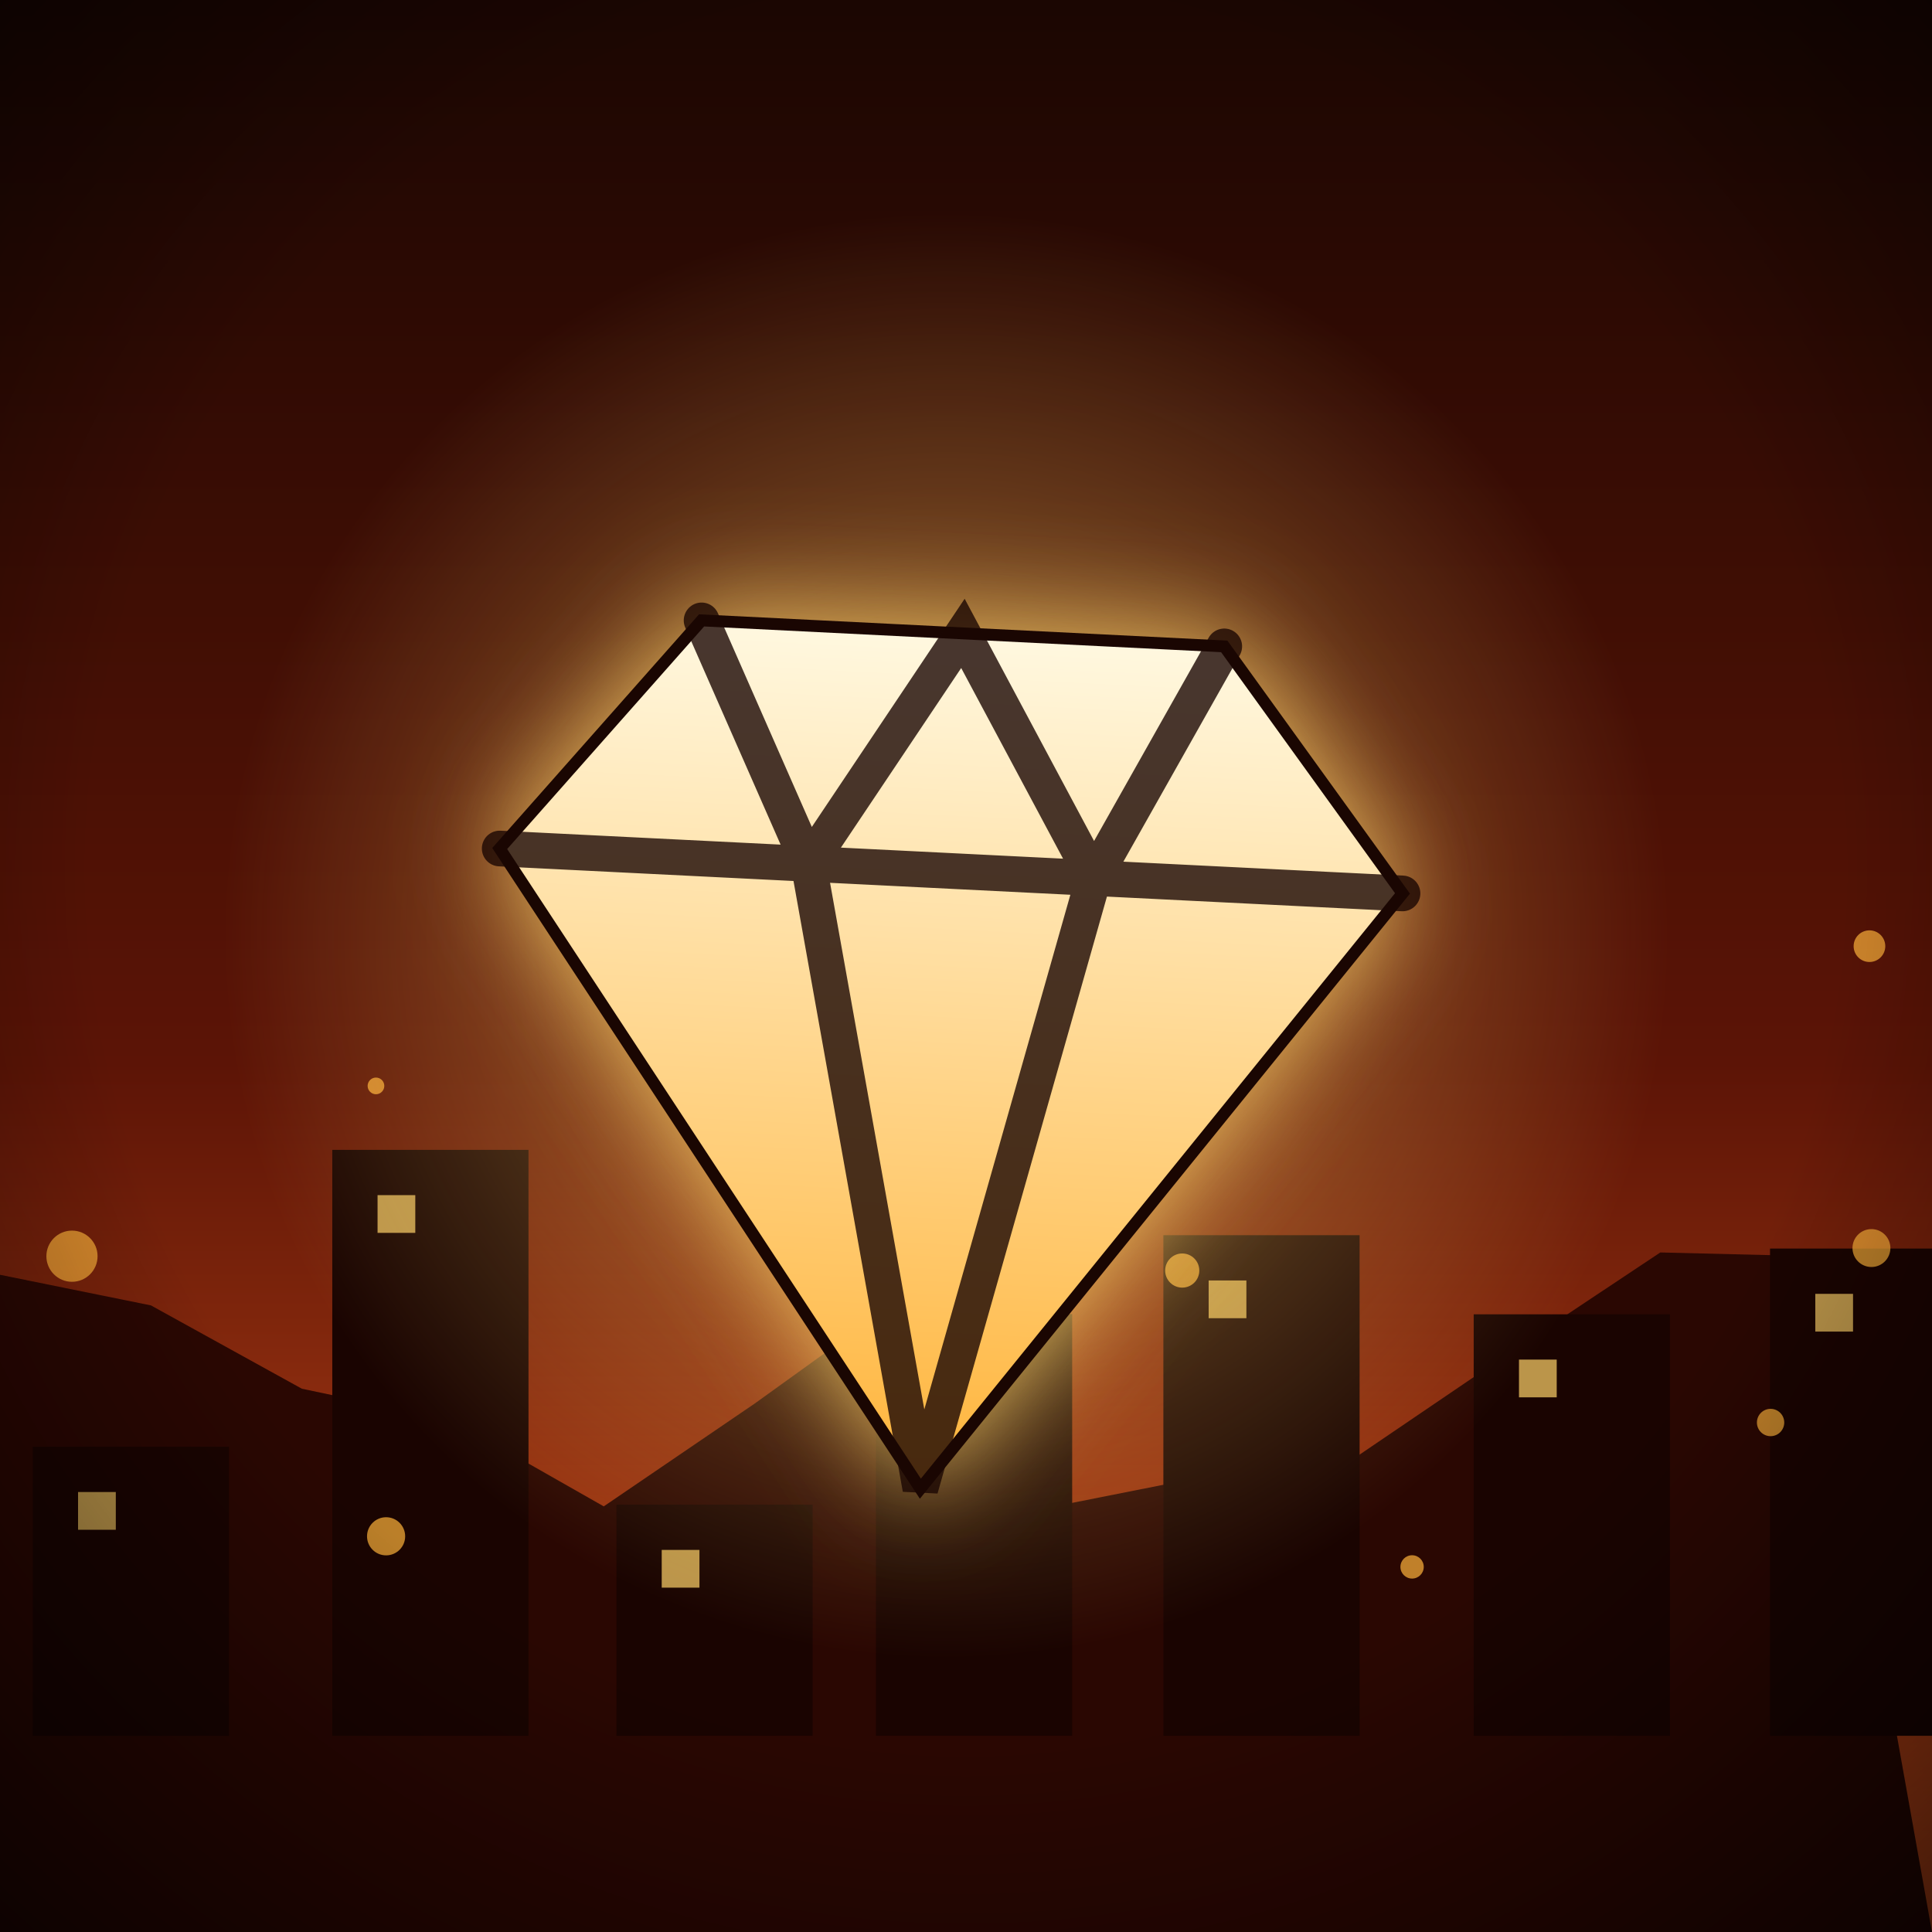
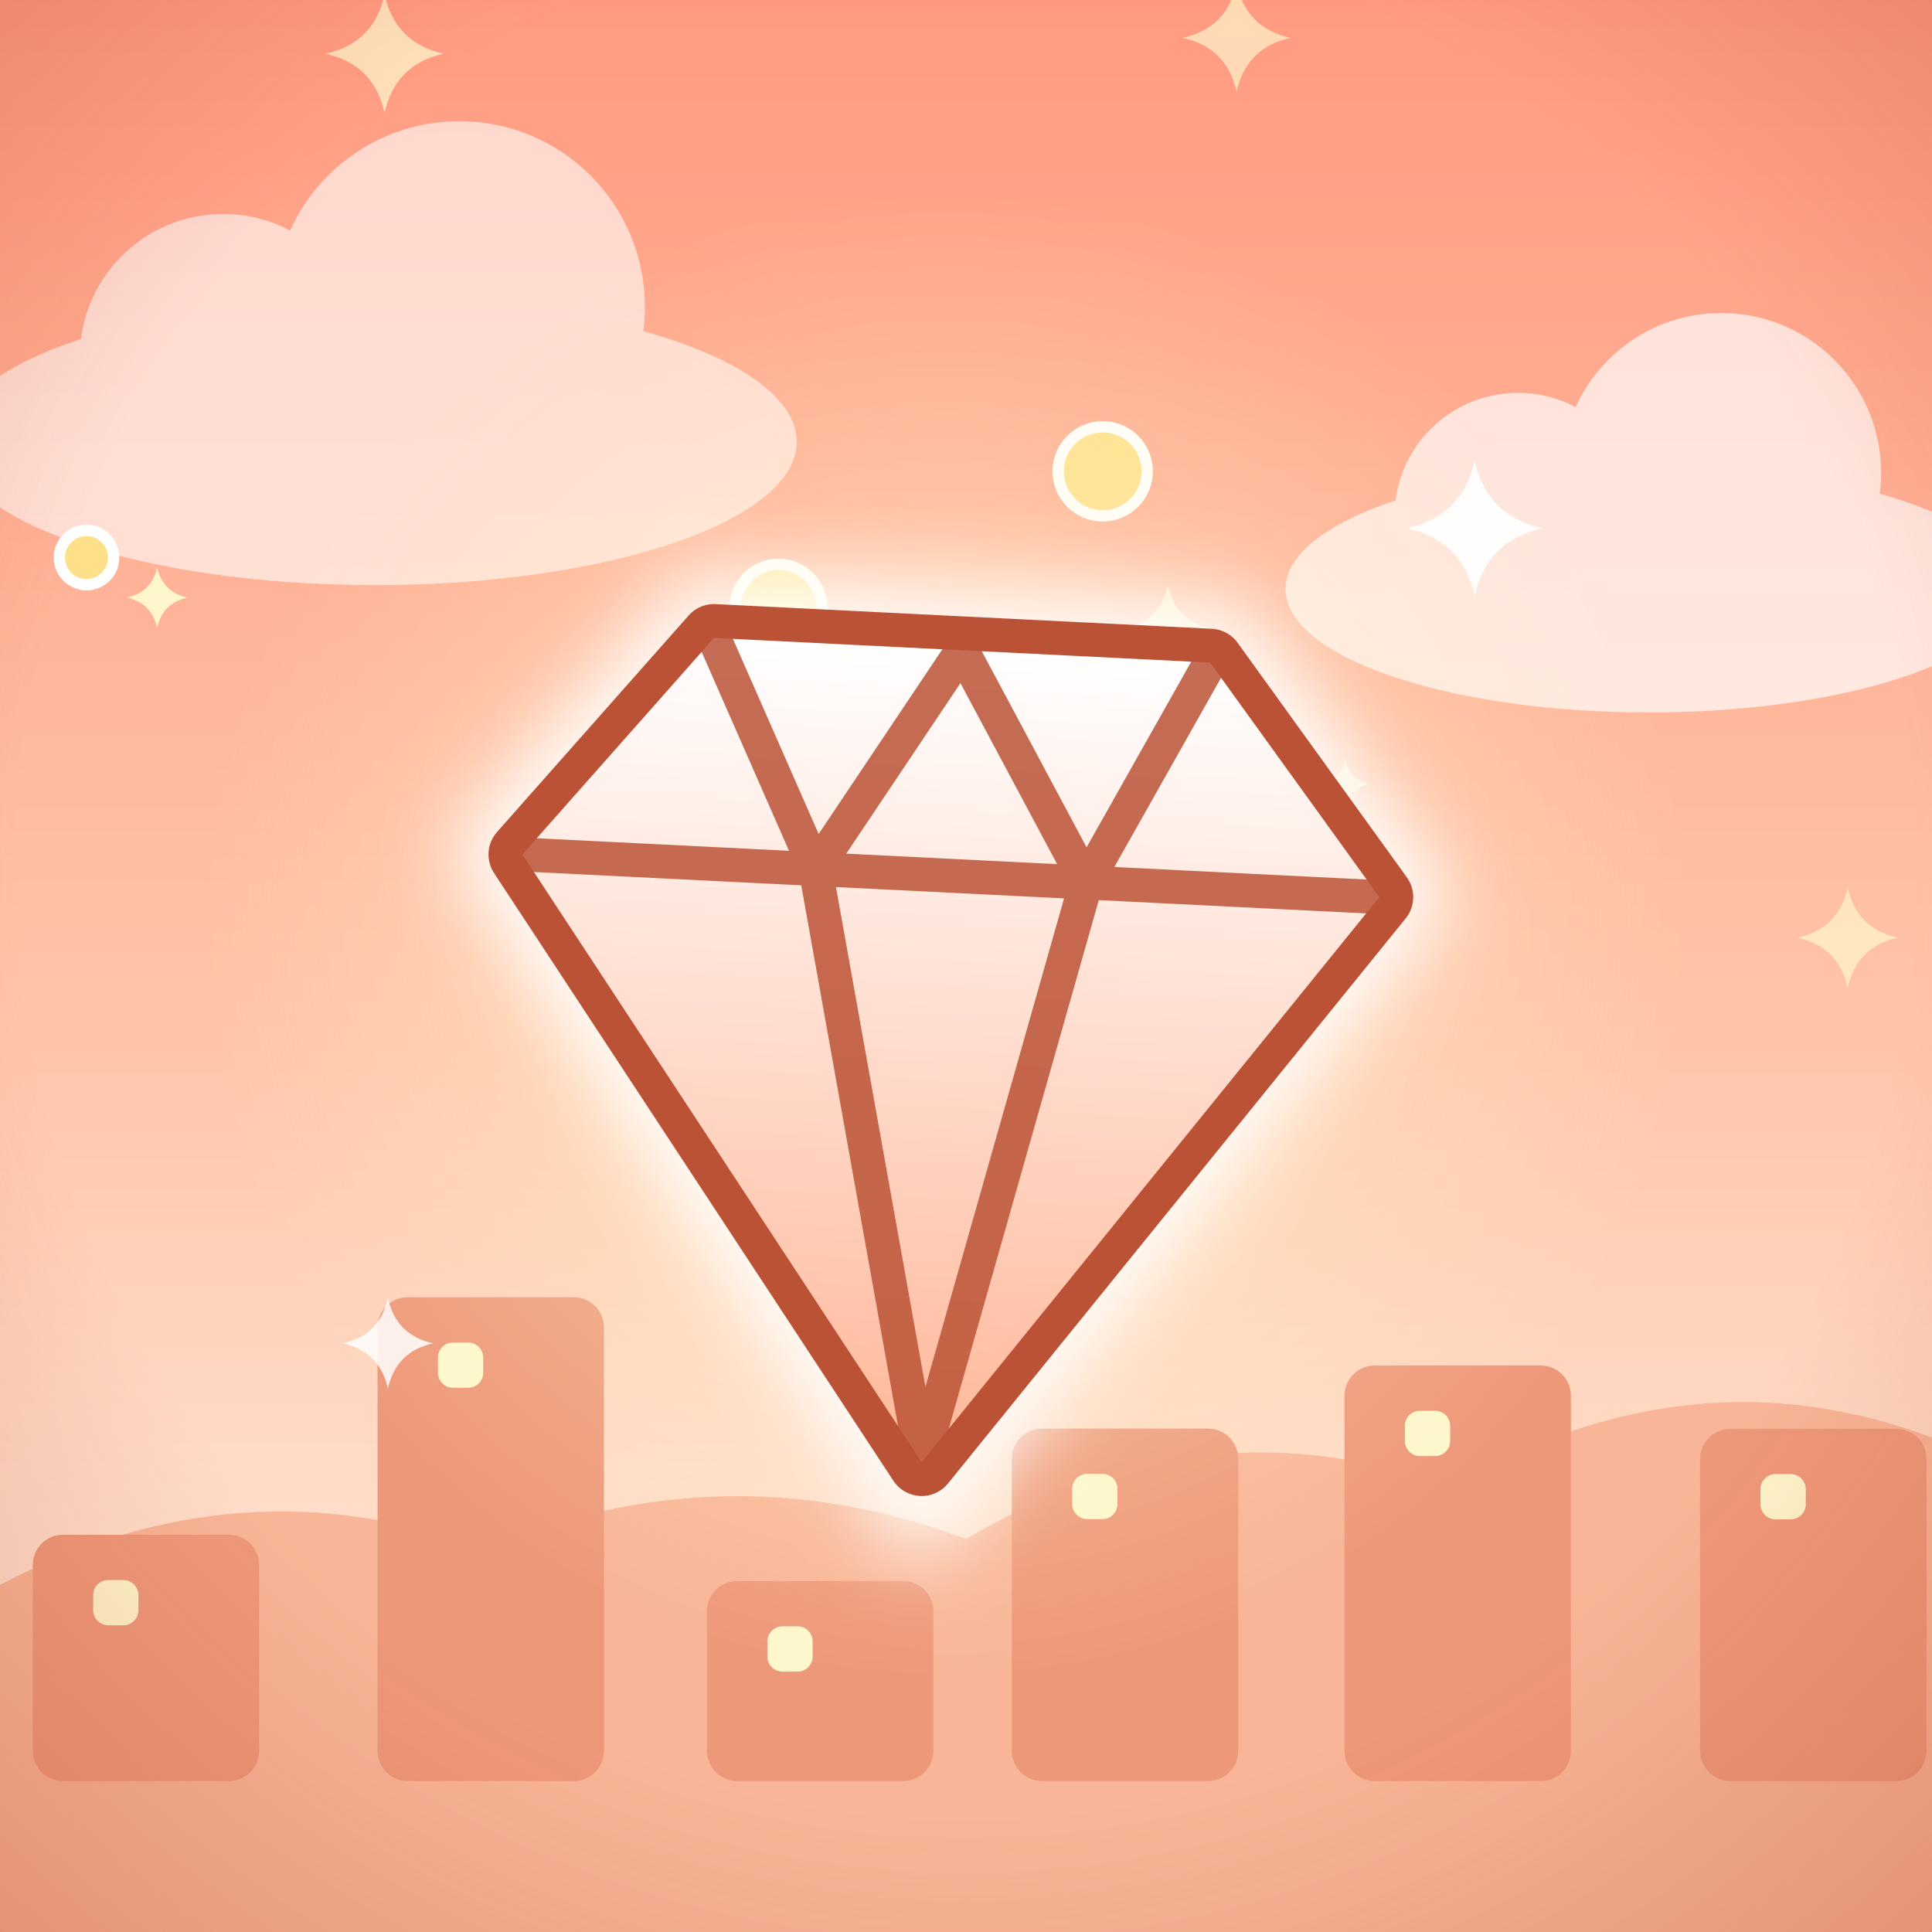
<svg xmlns="http://www.w3.org/2000/svg" viewBox="0 0 256 256" width="256" height="256">
  <defs>
    <linearGradient id="sky" x1="0" y1="0" x2="0" y2="1">
-       <stop offset="0" stop-color="#1a0602" />
-       <stop offset=".55" stop-color="#5c1406" />
-       <stop offset="1" stop-color="#d3501b" />
+       <stop offset="0" stop-color="#ff9a80" />
+       <stop offset=".55" stop-color="#ffc6aa" />
+       <stop offset="1" stop-color="#fff3e6" />
    </linearGradient>
    <radialGradient id="halo" cx=".5" cy=".5" r=".5">
-       <stop offset="0" stop-color="#ffd36a" stop-opacity=".55" />
-       <stop offset="1" stop-color="#ffd36a" stop-opacity="0" />
+       <stop offset="0" stop-color="#fff7cc" stop-opacity=".85" />
+       <stop offset=".6" stop-color="#fff7cc" stop-opacity=".25" />
+       <stop offset="1" stop-color="#fff7cc" stop-opacity="0" />
    </radialGradient>
    <linearGradient id="gl" x1="0" y1="0" x2="0" y2="1">
-       <stop offset="0" stop-color="#fff8e0" />
-       <stop offset="1" stop-color="#ffb43a" />
+       <stop offset="0" stop-color="#ffffff" />
+       <stop offset="1" stop-color="#ffb798" />
    </linearGradient>
    <radialGradient id="vig" cx=".5" cy=".45" r=".75">
-       <stop offset=".6" stop-color="#000" stop-opacity="0" />
-       <stop offset="1" stop-color="#000" stop-opacity=".7" />
+       <stop offset=".65" stop-color="#bb5236" stop-opacity="0" />
+       <stop offset="1" stop-color="#bb5236" stop-opacity=".35" />
    </radialGradient>
    <filter id="blur" x="-30%" y="-30%" width="160%" height="160%">
-       <feGaussianBlur stdDeviation="9" />
+       <feGaussianBlur stdDeviation="7" />
    </filter>
-     <style>.k{fill:#1a0602;opacity:.85}.ks{fill:none;stroke:#1a0602;stroke-width:6;stroke-linecap:round;opacity:.8}.s{fill:none;stroke:url(#gl);stroke-linecap:round;stroke-linejoin:round}</style>
+     <style>.k{fill:#bb5236;opacity:.9}.ks{fill:none;stroke:#bb5236;stroke-width:6;stroke-linecap:round;opacity:.85}.s{fill:none;stroke:url(#gl);stroke-linecap:round;stroke-linejoin:round}</style>
  </defs>
  <rect width="256" height="256" fill="url(#sky)" />
-   <path d="M0 256L0 205L0 168.916L20 172.972L40 184.013L60 188.224L80 199.603L100 185.98L120 171.585L140 199.548L160 195.581L180 192.847L200 179.264L220 165.957L240 166.447L256 256z" fill="#2a0702" />
-   <rect x="4.344" y="191.701" width="26" height="38.299" fill="#1a0401" />
-   <rect x="10.344" y="197.701" width="5" height="5" fill="#ffd36a" opacity=".7" />
-   <rect x="44.029" y="152.362" width="26" height="77.638" fill="#1a0401" />
-   <rect x="50.029" y="158.362" width="5" height="5" fill="#ffd36a" opacity=".7" />
-   <rect x="81.681" y="199.372" width="26" height="30.628" fill="#1a0401" />
-   <rect x="87.681" y="205.372" width="5" height="5" fill="#ffd36a" opacity=".7" />
-   <rect x="116.069" y="174.113" width="26" height="55.887" fill="#1a0401" />
-   <rect x="122.069" y="180.113" width="5" height="5" fill="#ffd36a" opacity=".7" />
-   <rect x="154.153" y="163.669" width="26" height="66.331" fill="#1a0401" />
-   <rect x="160.153" y="169.669" width="5" height="5" fill="#ffd36a" opacity=".7" />
-   <rect x="195.273" y="174.154" width="26" height="55.846" fill="#1a0401" />
-   <rect x="201.273" y="180.154" width="5" height="5" fill="#ffd36a" opacity=".7" />
-   <rect x="234.536" y="165.442" width="26" height="64.558" fill="#1a0401" />
-   <rect x="240.536" y="171.442" width="5" height="5" fill="#ffd36a" opacity=".7" />
-   <circle cx="156.652" cy="168.354" r="2.263" fill="#ffb43a" opacity=".7" />
-   <circle cx="234.611" cy="188.49" r="1.811" fill="#ffb43a" opacity=".7" />
-   <circle cx="247.713" cy="125.373" r="2.097" fill="#ffb43a" opacity=".7" />
-   <circle cx="51.16" cy="203.567" r="2.527" fill="#ffb43a" opacity=".7" />
-   <circle cx="9.537" cy="166.453" r="3.391" fill="#ffb43a" opacity=".7" />
-   <circle cx="187.109" cy="207.623" r="1.546" fill="#ffb43a" opacity=".7" />
-   <circle cx="163.851" cy="123.542" r="3.075" fill="#ffb43a" opacity=".7" />
-   <circle cx="49.817" cy="143.888" r="1.105" fill="#ffb43a" opacity=".7" />
-   <circle cx="247.975" cy="165.373" r="2.511" fill="#ffb43a" opacity=".7" />
-   <circle cx="125.544" cy="188.09" r="2.266" fill="#ffb43a" opacity=".7" />
-   <circle cx="125.399" cy="124" r="96" fill="url(#halo)" />
-   <g transform="translate(125.3994 128) rotate(2.848006) scale(0.787985) translate(-128 -128)">
-     <g filter="url(#blur)" opacity=".9" fill="#ffd36a" stroke="#ffd36a">
+   <g fill="#ffffff" opacity="0.676">
+     <ellipse cx="218.46" cy="78.042" rx="48.117" ry="16.36" />
+     <circle cx="201.138" cy="68.418" r="16.36" />
+     <circle cx="228.084" cy="62.644" r="21.171" />
+   </g>
+   <g fill="#ffffff" opacity="0.591">
+     <ellipse cx="49.685" cy="58.531" rx="55.884" ry="19.001" />
+     <circle cx="29.567" cy="47.354" r="19.001" />
+     <circle cx="60.862" cy="40.648" r="24.589" />
+   </g>
+   <path d="M0 256L0 210Q32 193.291 64 205.291Q96 191.923 128 203.923Q160 185.132 192 197.132Q224 178.479 256 190.479Q288 178.479 320 190.723L256 256z" fill="#f8b597" />
+   <rect x="4.344" y="203.361" width="30" height="32.639" rx="4" fill="#ee987a" />
+   <rect x="12.344" y="209.361" width="6" height="6" rx="2" fill="#fff7cc" />
+   <rect x="50.029" y="171.89" width="30" height="64.11" rx="4" fill="#ee987a" />
+   <rect x="58.029" y="177.89" width="6" height="6" rx="2" fill="#fff7cc" />
+   <rect x="93.681" y="209.497" width="30" height="26.503" rx="4" fill="#ee987a" />
+   <rect x="101.681" y="215.497" width="6" height="6" rx="2" fill="#fff7cc" />
+   <rect x="134.069" y="189.291" width="30" height="46.709" rx="4" fill="#ee987a" />
+   <rect x="142.069" y="195.291" width="6" height="6" rx="2" fill="#fff7cc" />
+   <rect x="178.153" y="180.935" width="30" height="55.065" rx="4" fill="#ee987a" />
+   <rect x="186.153" y="186.935" width="6" height="6" rx="2" fill="#fff7cc" />
+   <rect x="225.273" y="189.323" width="30" height="46.677" rx="4" fill="#ee987a" />
+   <rect x="233.273" y="195.323" width="6" height="6" rx="2" fill="#fff7cc" />
+   <circle cx="167.329" cy="99.117" r="4.836" fill="#ffe08a" stroke="#fff" stroke-width="1.5" />
+   <circle cx="103.154" cy="80.534" r="5.749" fill="#ffe08a" stroke="#fff" stroke-width="1.5" />
+   <circle cx="146.111" cy="62.454" r="5.903" fill="#ffe08a" stroke="#fff" stroke-width="1.5" />
+   <circle cx="11.463" cy="73.879" r="3.6" fill="#ffe08a" stroke="#fff" stroke-width="1.5" />
+   <path d="M178.276 100.673Q178.849 103.286 181.462 103.859Q178.849 104.433 178.276 107.046Q177.702 104.433 175.09 103.859Q177.702 103.286 178.276 100.673z" fill="#fff7cc" opacity="0.755" />
+   <path d="M244.825 117.601Q246.022 123.055 251.476 124.252Q246.022 125.449 244.825 130.903Q243.628 125.449 238.174 124.252Q243.628 123.055 244.825 117.601z" fill="#fff7cc" opacity="0.687" />
+   <path d="M163.851 -2.132Q165.138 3.731 171.001 5.018Q165.138 6.305 163.851 12.167Q162.564 6.305 156.701 5.018Q162.564 3.731 163.851 -2.132z" fill="#fff7cc" opacity="0.678" />
+   <path d="M50.962 -0.723Q52.373 5.708 58.805 7.12Q52.373 8.532 50.962 14.963Q49.55 8.532 43.118 7.12Q49.55 5.708 50.962 -0.723z" fill="#fff7cc" opacity="0.751" />
+   <path d="M154.754 77.532Q155.805 82.318 160.591 83.369Q155.805 84.42 154.754 89.206Q153.703 84.42 148.917 83.369Q153.703 82.318 154.754 77.532z" fill="#fff7cc" opacity="0.803" />
+   <path d="M20.827 75.171Q21.549 78.462 24.84 79.184Q21.549 79.907 20.827 83.198Q20.104 79.907 16.814 79.184Q20.104 78.462 20.827 75.171z" fill="#fff7cc" opacity="0.982" />
+   <circle cx="125.399" cy="124" r="100" fill="url(#halo)" />
+   <g transform="translate(125.3994 128) rotate(2.848006) scale(0.747985) translate(-128 -128)">
+     <g filter="url(#blur)" opacity=".95" fill="#ffffff" stroke="#ffffff" stroke-width="22">
      <path d="M84 72h88l32 40-76 104-76-104z" />
      <path d="M52 112h152M84 72l20 40 24-40 24 40 20-40M104 112l24 104 24-104" opacity="0" />
    </g>
-     <g fill="url(#gl)" stroke="#1a0602" stroke-width="2">
+     <g fill="#bb5236" stroke="#bb5236" stroke-width="12" stroke-linejoin="round">
+       <path d="M84 72h88l32 40-76 104-76-104z" />
+       <path d="M52 112h152M84 72l20 40 24-40 24 40 20-40M104 112l24 104 24-104" opacity="0" />
+     </g>
+     <g fill="url(#gl)" stroke="none">
      <path d="M84 72h88l32 40-76 104-76-104z" />
      <path d="M52 112h152M84 72l20 40 24-40 24 40 20-40M104 112l24 104 24-104" class="ks" />
    </g>
  </g>
+   <path d="M195.399 61Q197.019 68.38 204.399 70Q197.019 71.62 195.399 79Q193.779 71.62 186.399 70Q193.779 68.38 195.399 61z" fill="#ffffff" opacity="0.95" />
+   <path d="M51.399 172Q52.479 176.92 57.399 178Q52.479 179.08 51.399 184Q50.319 179.08 45.399 178Q50.319 176.92 51.399 172z" fill="#ffffff" opacity="0.85" />
  <rect width="256" height="256" fill="url(#vig)" />
</svg>
